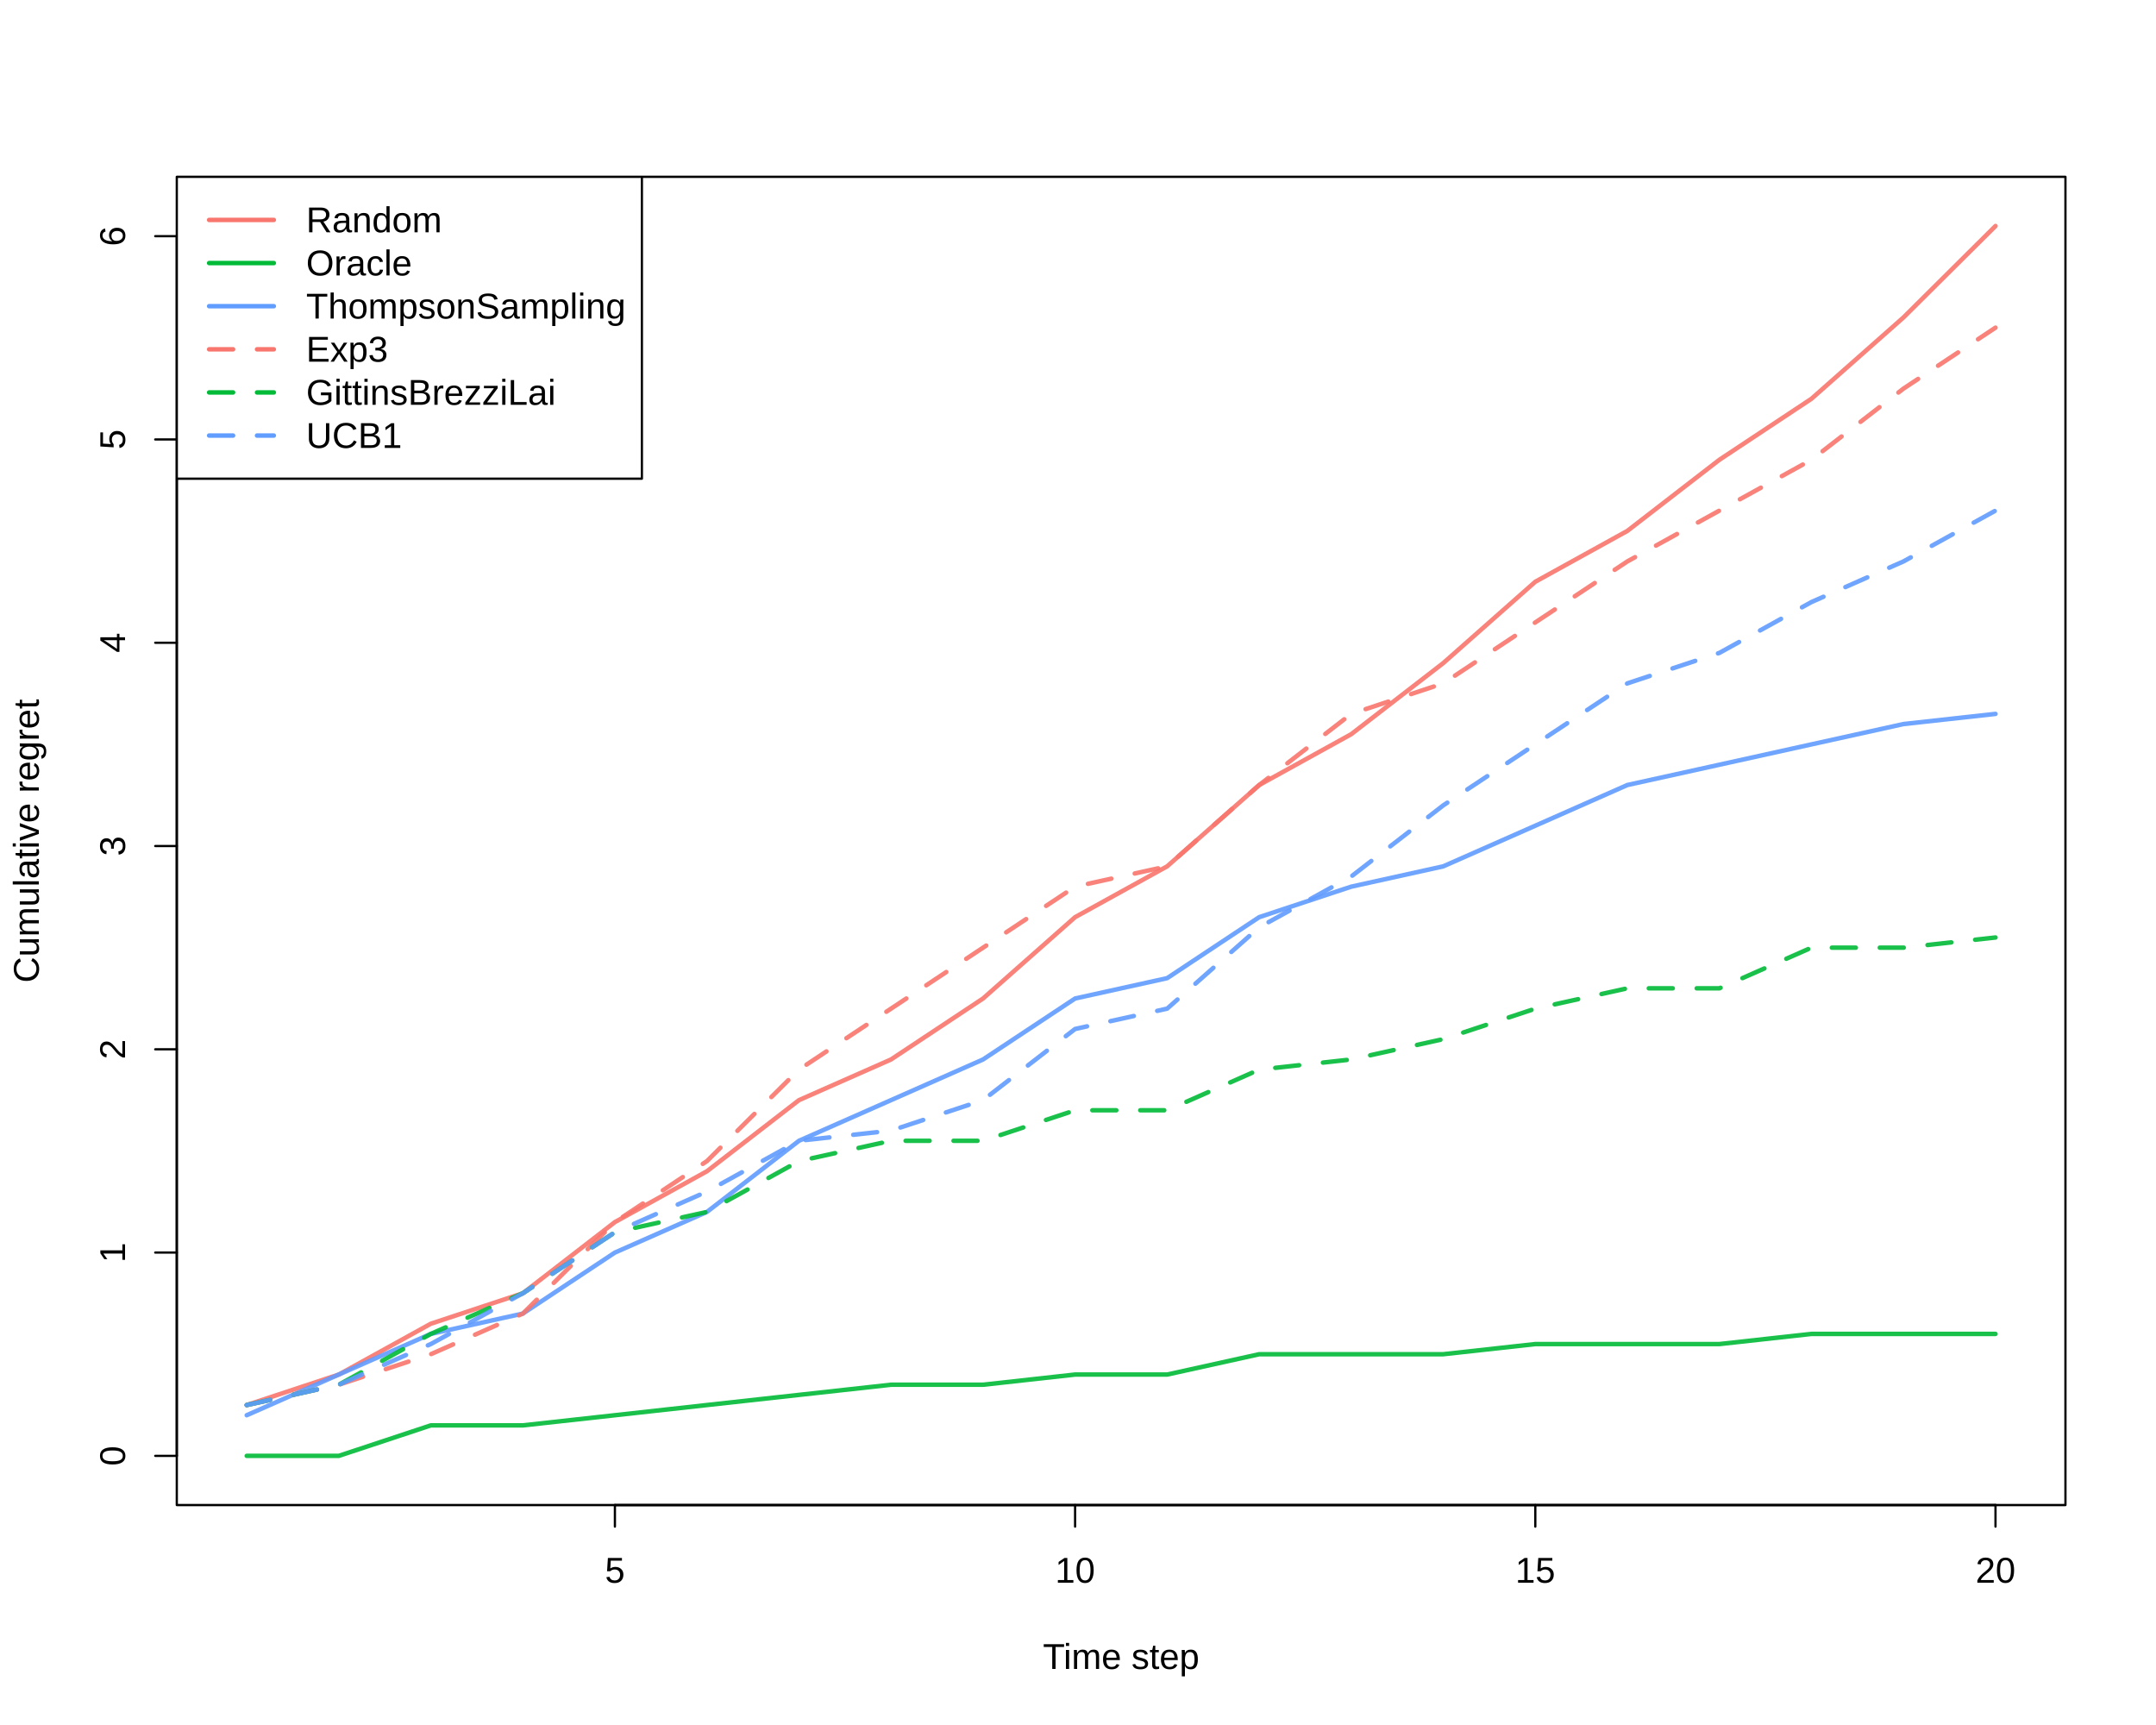
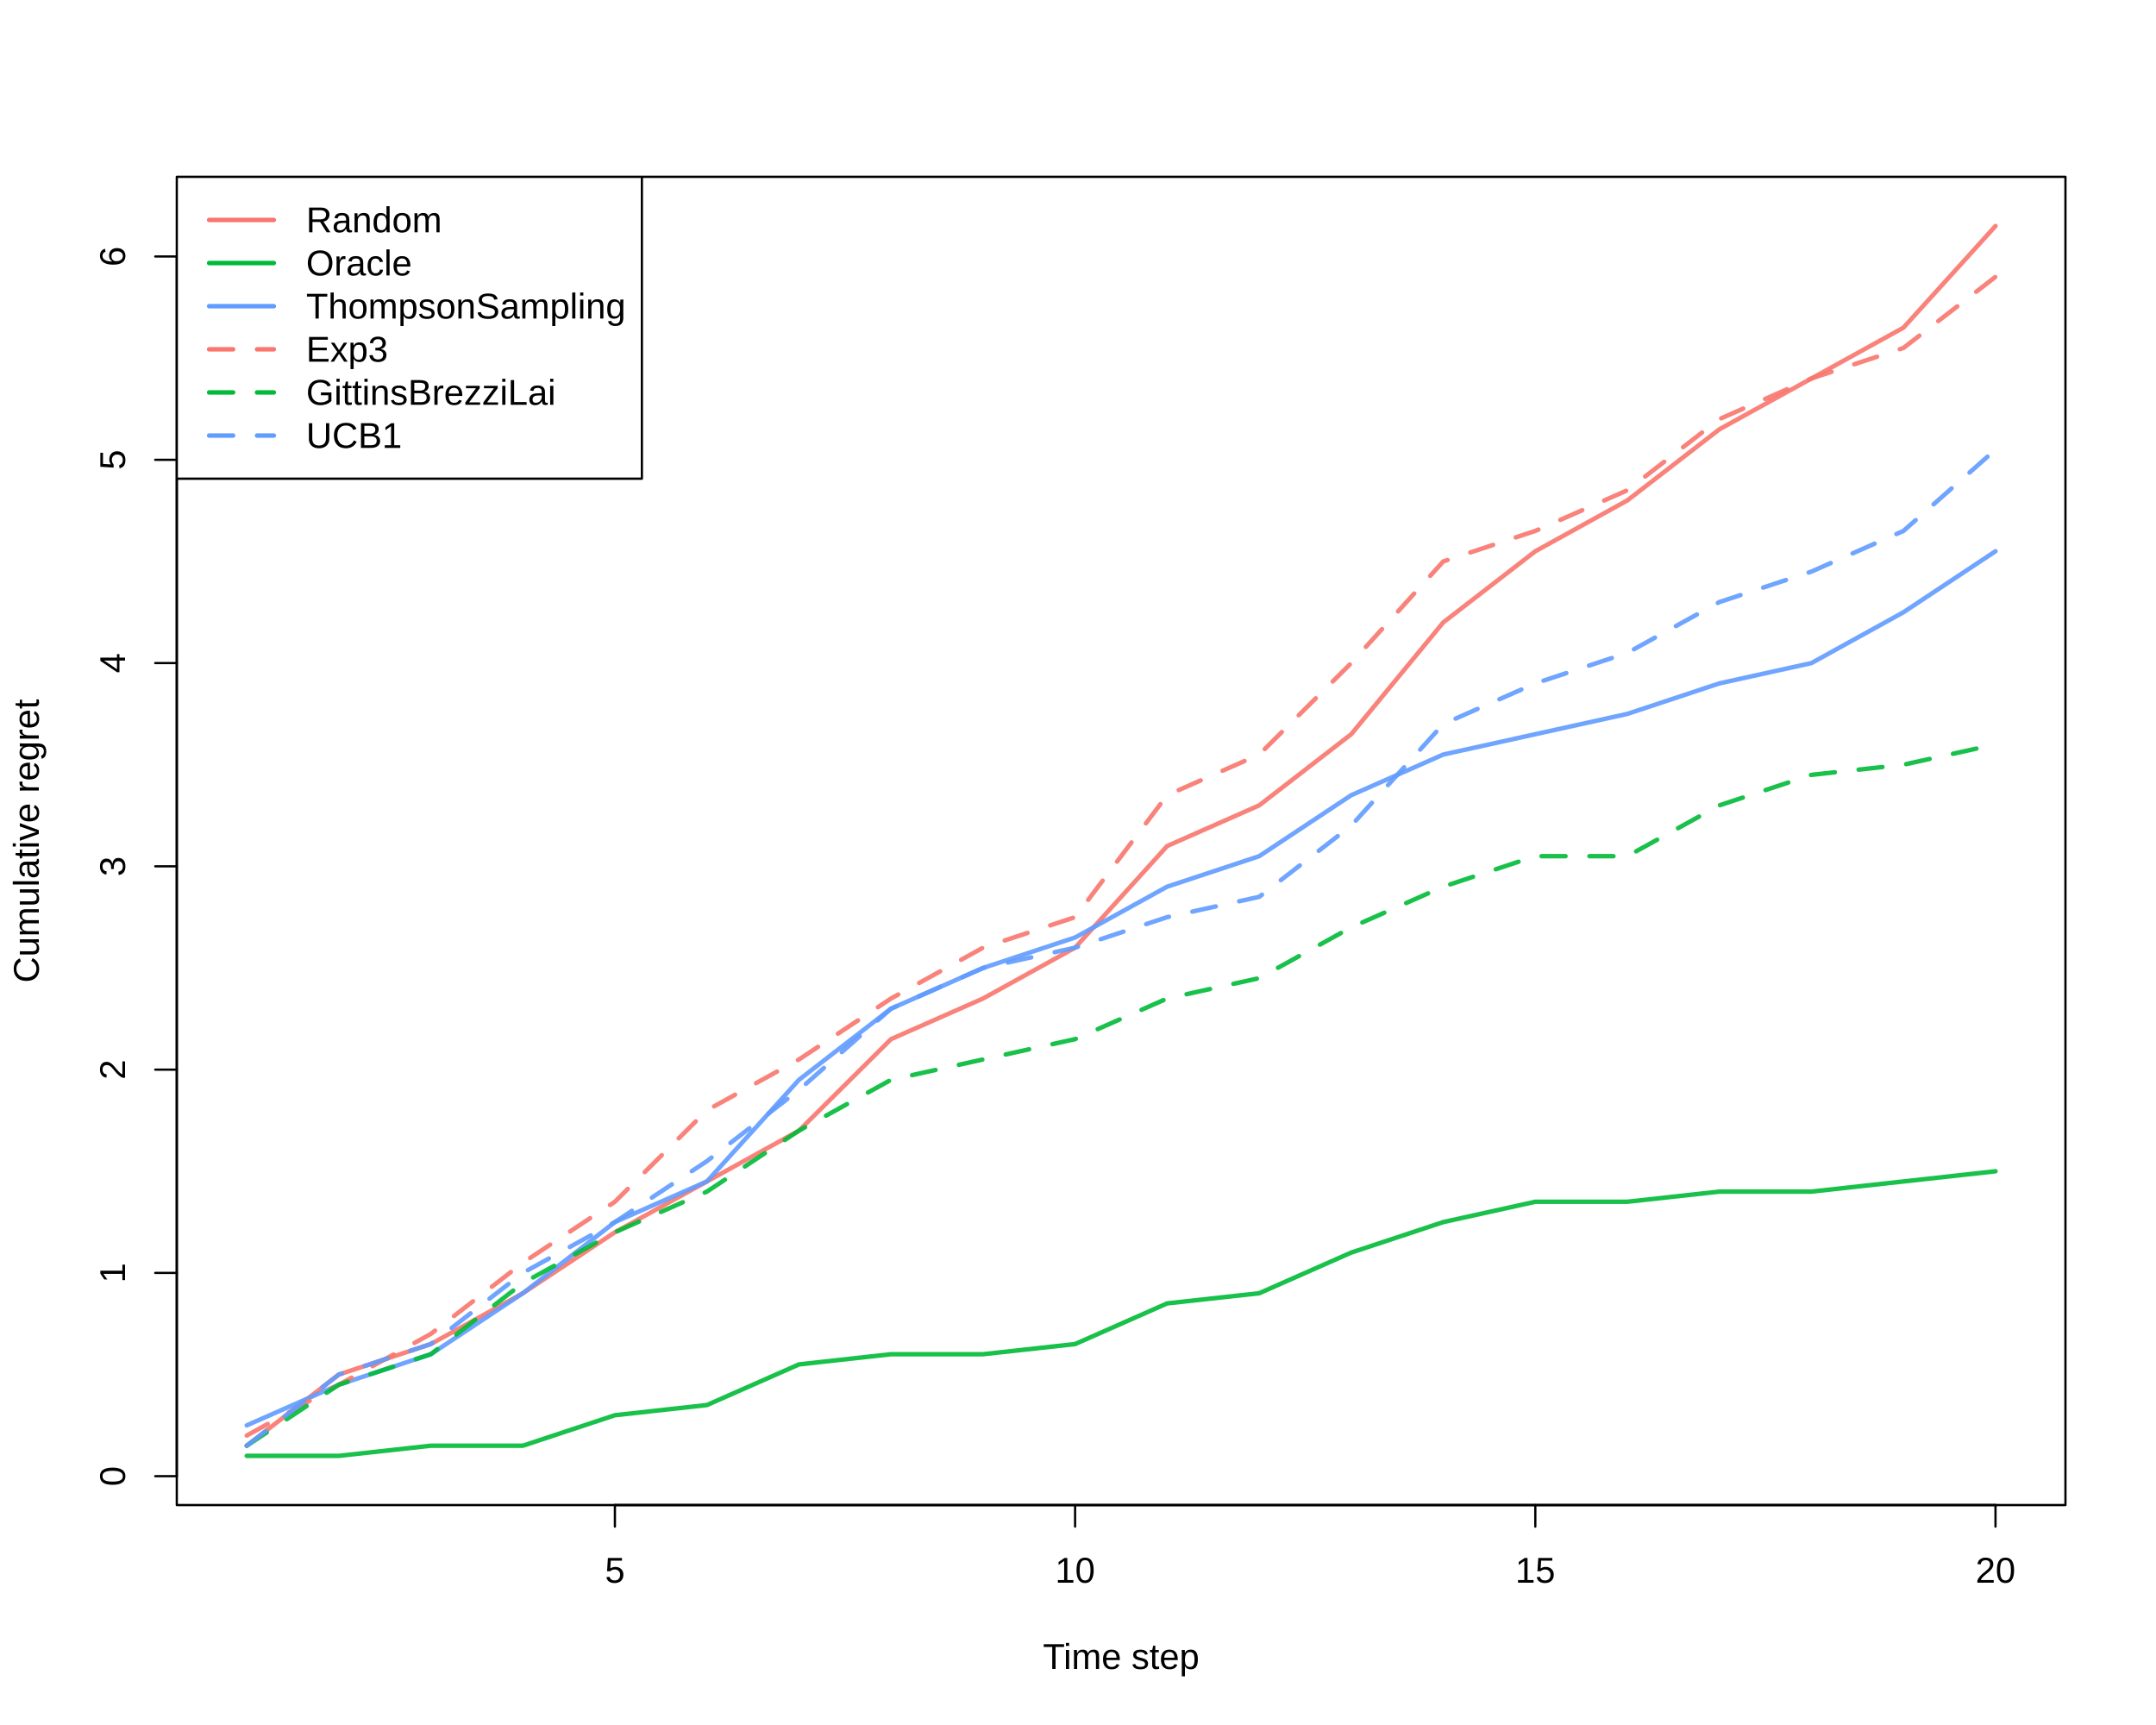
<svg xmlns="http://www.w3.org/2000/svg" viewBox="0 0 720.00 576.00">
  <defs>
    <style type="text/css">
    line, polyline, polygon, path, rect, circle {
      fill: none;
      stroke: #000000;
      stroke-linecap: round;
      stroke-linejoin: round;
      stroke-miterlimit: 10.00;
    }
  </style>
  </defs>
  <rect width="100%" height="100%" style="stroke: none; fill: #FFFFFF;" />
  <defs>
    <clipPath id="cpNTkuMDR8Njg5Ljc2fDUwMi41Nnw1OS4wNA==">
      <rect x="59.04" y="59.04" width="630.72" height="443.52" />
    </clipPath>
  </defs>
-   <polyline points="82.40,469.16 113.14,458.98 143.87,442.01 174.61,431.83 205.35,408.07 236.08,391.10 266.82,367.35 297.56,353.77 328.29,333.41 359.03,306.25 389.77,289.28 420.51,262.13 451.24,245.16 481.98,221.41 512.72,194.25 543.45,177.28 574.19,153.53 604.93,133.16 635.66,106.01 666.40,75.47 " style="stroke-width: 1.50; stroke: #F8766D; stroke-opacity: 0.90;" clip-path="url(#cpNTkuMDR8Njg5Ljc2fDUwMi41Nnw1OS4wNA==)" />
-   <polyline points="82.40,486.13 113.14,486.13 143.87,475.95 174.61,475.95 205.35,472.56 236.08,469.16 266.82,465.77 297.56,462.38 328.29,462.38 359.03,458.98 389.77,458.98 420.51,452.19 451.24,452.19 481.98,452.19 512.72,448.80 543.45,448.80 574.19,448.80 604.93,445.41 635.66,445.41 666.40,445.41 " style="stroke-width: 1.50; stroke: #00BA38; stroke-opacity: 0.90;" clip-path="url(#cpNTkuMDR8Njg5Ljc2fDUwMi41Nnw1OS4wNA==)" />
-   <polyline points="82.40,472.56 113.14,458.98 143.87,445.41 174.61,438.62 205.35,418.25 236.08,404.68 266.82,380.92 297.56,367.35 328.29,353.77 359.03,333.41 389.77,326.62 420.51,306.25 451.24,296.07 481.98,289.28 512.72,275.71 543.45,262.13 574.19,255.35 604.93,248.56 635.66,241.77 666.40,238.38 " style="stroke-width: 1.50; stroke: #619CFF; stroke-opacity: 0.90;" clip-path="url(#cpNTkuMDR8Njg5Ljc2fDUwMi41Nnw1OS4wNA==)" />
-   <polyline points="82.40,469.16 113.14,462.38 143.87,452.19 174.61,438.62 205.35,408.07 236.08,387.71 266.82,357.16 297.56,336.80 328.29,316.44 359.03,296.07 389.77,289.28 420.51,262.13 451.24,238.38 481.98,228.19 512.72,207.83 543.45,187.47 574.19,170.50 604.93,153.53 635.66,129.77 666.40,109.41 " style="stroke-width: 1.50; stroke: #F8766D; stroke-opacity: 0.90; stroke-dasharray: 8.00,8.00;" clip-path="url(#cpNTkuMDR8Njg5Ljc2fDUwMi41Nnw1OS4wNA==)" />
-   <polyline points="82.40,469.16 113.14,462.38 143.87,445.41 174.61,431.83 205.35,411.47 236.08,404.68 266.82,387.71 297.56,380.92 328.29,380.92 359.03,370.74 389.77,370.74 420.51,357.16 451.24,353.77 481.98,346.98 512.72,336.80 543.45,330.01 574.19,330.01 604.93,316.44 635.66,316.44 666.40,313.04 " style="stroke-width: 1.50; stroke: #00BA38; stroke-opacity: 0.90; stroke-dasharray: 8.00,8.00;" clip-path="url(#cpNTkuMDR8Njg5Ljc2fDUwMi41Nnw1OS4wNA==)" />
-   <polyline points="82.40,469.16 113.14,462.38 143.87,448.80 174.61,431.83 205.35,411.47 236.08,397.89 266.82,380.92 297.56,377.53 328.29,367.35 359.03,343.59 389.77,336.80 420.51,309.65 451.24,292.68 481.98,268.92 512.72,248.56 543.45,228.19 574.19,218.01 604.93,201.04 635.66,187.47 666.40,170.50 " style="stroke-width: 1.50; stroke: #619CFF; stroke-opacity: 0.90; stroke-dasharray: 8.00,8.00;" clip-path="url(#cpNTkuMDR8Njg5Ljc2fDUwMi41Nnw1OS4wNA==)" />
+   <polyline points="82.40,482.74 113.14,458.98 143.87,448.80 174.61,431.83 205.35,411.47 236.08,394.50 266.82,377.53 297.56,346.98 328.29,333.41 359.03,316.44 389.77,282.50 420.51,268.92 451.24,245.16 481.98,207.83 512.72,184.07 543.45,167.10 574.19,143.35 604.93,126.38 635.66,109.41 666.40,75.47 " style="stroke-width: 1.50; stroke: #F8766D; stroke-opacity: 0.90;" clip-path="url(#cpNTkuMDR8Njg5Ljc2fDUwMi41Nnw1OS4wNA==)" />
+   <polyline points="82.40,486.13 113.14,486.13 143.87,482.74 174.61,482.74 205.35,472.56 236.08,469.16 266.82,455.59 297.56,452.19 328.29,452.19 359.03,448.80 389.77,435.22 420.51,431.83 451.24,418.25 481.98,408.07 512.72,401.28 543.45,401.28 574.19,397.89 604.93,397.89 635.66,394.50 666.40,391.10 " style="stroke-width: 1.50; stroke: #00BA38; stroke-opacity: 0.90;" clip-path="url(#cpNTkuMDR8Njg5Ljc2fDUwMi41Nnw1OS4wNA==)" />
+   <polyline points="82.40,475.95 113.14,462.38 143.87,452.19 174.61,431.83 205.35,408.07 236.08,394.50 266.82,360.56 297.56,336.80 328.29,323.22 359.03,313.04 389.77,296.07 420.51,285.89 451.24,265.53 481.98,251.95 512.72,245.16 543.45,238.38 574.19,228.19 604.93,221.41 635.66,204.44 666.40,184.07 " style="stroke-width: 1.50; stroke: #619CFF; stroke-opacity: 0.90;" clip-path="url(#cpNTkuMDR8Njg5Ljc2fDUwMi41Nnw1OS4wNA==)" />
+   <polyline points="82.40,479.35 113.14,462.38 143.87,445.41 174.61,421.65 205.35,401.28 236.08,370.74 266.82,353.77 297.56,333.41 328.29,316.44 359.03,306.25 389.77,265.53 420.51,251.95 451.24,221.41 481.98,187.47 512.72,177.28 543.45,163.71 574.19,139.95 604.93,126.38 635.66,116.19 666.40,92.44 " style="stroke-width: 1.50; stroke: #F8766D; stroke-opacity: 0.90; stroke-dasharray: 8.00,8.00;" clip-path="url(#cpNTkuMDR8Njg5Ljc2fDUwMi41Nnw1OS4wNA==)" />
+   <polyline points="82.40,482.74 113.14,462.38 143.87,452.19 174.61,428.44 205.35,411.47 236.08,397.89 266.82,377.53 297.56,360.56 328.29,353.77 359.03,346.98 389.77,333.41 420.51,326.62 451.24,309.65 481.98,296.07 512.72,285.89 543.45,285.89 574.19,268.92 604.93,258.74 635.66,255.35 666.40,248.56 " style="stroke-width: 1.50; stroke: #00BA38; stroke-opacity: 0.90; stroke-dasharray: 8.00,8.00;" clip-path="url(#cpNTkuMDR8Njg5Ljc2fDUwMi41Nnw1OS4wNA==)" />
+   <polyline points="82.40,482.74 113.14,458.98 143.87,448.80 174.61,425.04 205.35,408.07 236.08,387.71 266.82,363.95 297.56,336.80 328.29,323.22 359.03,316.44 389.77,306.25 420.51,299.47 451.24,275.71 481.98,241.77 512.72,228.19 543.45,218.01 574.19,201.04 604.93,190.86 635.66,177.28 666.40,150.13 " style="stroke-width: 1.50; stroke: #619CFF; stroke-opacity: 0.90; stroke-dasharray: 8.00,8.00;" clip-path="url(#cpNTkuMDR8Njg5Ljc2fDUwMi41Nnw1OS4wNA==)" />
  <defs>
    <clipPath id="cpMC4wMHw3MjAuMDB8NTc2LjAwfDAuMDA=">
      <rect x="0.00" y="0.00" width="720.00" height="576.00" />
    </clipPath>
  </defs>
  <line x1="205.35" y1="502.56" x2="666.40" y2="502.56" style="stroke-width: 0.75;" clip-path="url(#cpMC4wMHw3MjAuMDB8NTc2LjAwfDAuMDA=)" />
  <line x1="205.35" y1="502.56" x2="205.35" y2="509.76" style="stroke-width: 0.75;" clip-path="url(#cpMC4wMHw3MjAuMDB8NTc2LjAwfDAuMDA=)" />
  <line x1="359.03" y1="502.56" x2="359.03" y2="509.76" style="stroke-width: 0.75;" clip-path="url(#cpMC4wMHw3MjAuMDB8NTc2LjAwfDAuMDA=)" />
  <line x1="512.72" y1="502.56" x2="512.72" y2="509.76" style="stroke-width: 0.75;" clip-path="url(#cpMC4wMHw3MjAuMDB8NTc2LjAwfDAuMDA=)" />
  <line x1="666.40" y1="502.56" x2="666.40" y2="509.76" style="stroke-width: 0.75;" clip-path="url(#cpMC4wMHw3MjAuMDB8NTc2LjAwfDAuMDA=)" />
  <g clip-path="url(#cpMC4wMHw3MjAuMDB8NTc2LjAwfDAuMDA=)">
    <text x="202.01" y="528.48" style="font-size: 12.00px; font-family: Liberation Sans;" textLength="6.67px" lengthAdjust="spacingAndGlyphs">5</text>
  </g>
  <g clip-path="url(#cpMC4wMHw3MjAuMDB8NTc2LjAwfDAuMDA=)">
    <text x="352.36" y="528.48" style="font-size: 12.00px; font-family: Liberation Sans;" textLength="13.34px" lengthAdjust="spacingAndGlyphs">10</text>
  </g>
  <g clip-path="url(#cpMC4wMHw3MjAuMDB8NTc2LjAwfDAuMDA=)">
    <text x="506.04" y="528.48" style="font-size: 12.00px; font-family: Liberation Sans;" textLength="13.34px" lengthAdjust="spacingAndGlyphs">15</text>
  </g>
  <g clip-path="url(#cpMC4wMHw3MjAuMDB8NTc2LjAwfDAuMDA=)">
    <text x="659.73" y="528.48" style="font-size: 12.00px; font-family: Liberation Sans;" textLength="13.34px" lengthAdjust="spacingAndGlyphs">20</text>
  </g>
-   <line x1="59.04" y1="486.13" x2="59.04" y2="78.86" style="stroke-width: 0.75;" clip-path="url(#cpMC4wMHw3MjAuMDB8NTc2LjAwfDAuMDA=)" />
-   <line x1="59.04" y1="486.13" x2="51.84" y2="486.13" style="stroke-width: 0.75;" clip-path="url(#cpMC4wMHw3MjAuMDB8NTc2LjAwfDAuMDA=)" />
-   <line x1="59.04" y1="418.25" x2="51.84" y2="418.25" style="stroke-width: 0.75;" clip-path="url(#cpMC4wMHw3MjAuMDB8NTc2LjAwfDAuMDA=)" />
-   <line x1="59.04" y1="350.38" x2="51.84" y2="350.38" style="stroke-width: 0.75;" clip-path="url(#cpMC4wMHw3MjAuMDB8NTc2LjAwfDAuMDA=)" />
-   <line x1="59.04" y1="282.50" x2="51.84" y2="282.50" style="stroke-width: 0.75;" clip-path="url(#cpMC4wMHw3MjAuMDB8NTc2LjAwfDAuMDA=)" />
-   <line x1="59.04" y1="214.62" x2="51.84" y2="214.62" style="stroke-width: 0.75;" clip-path="url(#cpMC4wMHw3MjAuMDB8NTc2LjAwfDAuMDA=)" />
-   <line x1="59.04" y1="146.74" x2="51.84" y2="146.74" style="stroke-width: 0.75;" clip-path="url(#cpMC4wMHw3MjAuMDB8NTc2LjAwfDAuMDA=)" />
-   <line x1="59.04" y1="78.86" x2="51.84" y2="78.86" style="stroke-width: 0.75;" clip-path="url(#cpMC4wMHw3MjAuMDB8NTc2LjAwfDAuMDA=)" />
+   <line x1="59.04" y1="492.92" x2="59.04" y2="85.65" style="stroke-width: 0.75;" clip-path="url(#cpMC4wMHw3MjAuMDB8NTc2LjAwfDAuMDA=)" />
+   <line x1="59.04" y1="492.92" x2="51.84" y2="492.92" style="stroke-width: 0.75;" clip-path="url(#cpMC4wMHw3MjAuMDB8NTc2LjAwfDAuMDA=)" />
+   <line x1="59.04" y1="425.04" x2="51.84" y2="425.04" style="stroke-width: 0.75;" clip-path="url(#cpMC4wMHw3MjAuMDB8NTc2LjAwfDAuMDA=)" />
+   <line x1="59.04" y1="357.16" x2="51.84" y2="357.16" style="stroke-width: 0.75;" clip-path="url(#cpMC4wMHw3MjAuMDB8NTc2LjAwfDAuMDA=)" />
+   <line x1="59.04" y1="289.28" x2="51.84" y2="289.28" style="stroke-width: 0.75;" clip-path="url(#cpMC4wMHw3MjAuMDB8NTc2LjAwfDAuMDA=)" />
+   <line x1="59.04" y1="221.41" x2="51.84" y2="221.41" style="stroke-width: 0.75;" clip-path="url(#cpMC4wMHw3MjAuMDB8NTc2LjAwfDAuMDA=)" />
+   <line x1="59.04" y1="153.53" x2="51.84" y2="153.53" style="stroke-width: 0.75;" clip-path="url(#cpMC4wMHw3MjAuMDB8NTc2LjAwfDAuMDA=)" />
+   <line x1="59.04" y1="85.65" x2="51.84" y2="85.65" style="stroke-width: 0.75;" clip-path="url(#cpMC4wMHw3MjAuMDB8NTc2LjAwfDAuMDA=)" />
  <g clip-path="url(#cpMC4wMHw3MjAuMDB8NTc2LjAwfDAuMDA=)">
-     <text transform="translate(41.76,489.47) rotate(-90)" style="font-size: 12.00px; font-family: Liberation Sans;" textLength="6.67px" lengthAdjust="spacingAndGlyphs">0</text>
+     <text transform="translate(41.76,496.26) rotate(-90)" style="font-size: 12.00px; font-family: Liberation Sans;" textLength="6.67px" lengthAdjust="spacingAndGlyphs">0</text>
  </g>
  <g clip-path="url(#cpMC4wMHw3MjAuMDB8NTc2LjAwfDAuMDA=)">
-     <text transform="translate(41.76,421.59) rotate(-90)" style="font-size: 12.00px; font-family: Liberation Sans;" textLength="6.67px" lengthAdjust="spacingAndGlyphs">1</text>
+     <text transform="translate(41.76,428.38) rotate(-90)" style="font-size: 12.00px; font-family: Liberation Sans;" textLength="6.67px" lengthAdjust="spacingAndGlyphs">1</text>
  </g>
  <g clip-path="url(#cpMC4wMHw3MjAuMDB8NTc2LjAwfDAuMDA=)">
-     <text transform="translate(41.76,353.71) rotate(-90)" style="font-size: 12.00px; font-family: Liberation Sans;" textLength="6.67px" lengthAdjust="spacingAndGlyphs">2</text>
+     <text transform="translate(41.76,360.50) rotate(-90)" style="font-size: 12.00px; font-family: Liberation Sans;" textLength="6.67px" lengthAdjust="spacingAndGlyphs">2</text>
  </g>
  <g clip-path="url(#cpMC4wMHw3MjAuMDB8NTc2LjAwfDAuMDA=)">
-     <text transform="translate(41.76,285.83) rotate(-90)" style="font-size: 12.00px; font-family: Liberation Sans;" textLength="6.67px" lengthAdjust="spacingAndGlyphs">3</text>
+     <text transform="translate(41.76,292.62) rotate(-90)" style="font-size: 12.00px; font-family: Liberation Sans;" textLength="6.67px" lengthAdjust="spacingAndGlyphs">3</text>
  </g>
  <g clip-path="url(#cpMC4wMHw3MjAuMDB8NTc2LjAwfDAuMDA=)">
-     <text transform="translate(41.76,217.95) rotate(-90)" style="font-size: 12.00px; font-family: Liberation Sans;" textLength="6.67px" lengthAdjust="spacingAndGlyphs">4</text>
+     <text transform="translate(41.76,224.74) rotate(-90)" style="font-size: 12.00px; font-family: Liberation Sans;" textLength="6.67px" lengthAdjust="spacingAndGlyphs">4</text>
  </g>
  <g clip-path="url(#cpMC4wMHw3MjAuMDB8NTc2LjAwfDAuMDA=)">
-     <text transform="translate(41.76,150.08) rotate(-90)" style="font-size: 12.00px; font-family: Liberation Sans;" textLength="6.67px" lengthAdjust="spacingAndGlyphs">5</text>
+     <text transform="translate(41.76,156.86) rotate(-90)" style="font-size: 12.00px; font-family: Liberation Sans;" textLength="6.67px" lengthAdjust="spacingAndGlyphs">5</text>
  </g>
  <g clip-path="url(#cpMC4wMHw3MjAuMDB8NTc2LjAwfDAuMDA=)">
-     <text transform="translate(41.76,82.20) rotate(-90)" style="font-size: 12.00px; font-family: Liberation Sans;" textLength="6.67px" lengthAdjust="spacingAndGlyphs">6</text>
+     <text transform="translate(41.76,88.98) rotate(-90)" style="font-size: 12.00px; font-family: Liberation Sans;" textLength="6.67px" lengthAdjust="spacingAndGlyphs">6</text>
  </g>
  <g clip-path="url(#cpMC4wMHw3MjAuMDB8NTc2LjAwfDAuMDA=)">
    <text x="348.29" y="557.28" style="font-size: 12.00px; font-family: Liberation Sans;" textLength="52.22px" lengthAdjust="spacingAndGlyphs">Time step</text>
  </g>
  <g clip-path="url(#cpMC4wMHw3MjAuMDB8NTc2LjAwfDAuMDA=)">
    <text transform="translate(12.96,328.15) rotate(-90)" style="font-size: 12.00px; font-family: Liberation Sans;" textLength="94.70px" lengthAdjust="spacingAndGlyphs">Cumulative regret</text>
  </g>
  <polyline points="59.04,502.56 689.76,502.56 689.76,59.04 59.04,59.04 59.04,502.56 " style="stroke-width: 0.75;" clip-path="url(#cpMC4wMHw3MjAuMDB8NTc2LjAwfDAuMDA=)" />
  <defs>
    <clipPath id="cpNTkuMDR8Njg5Ljc2fDUwMi41Nnw1OS4wNA==">
      <rect x="59.04" y="59.04" width="630.72" height="443.52" />
    </clipPath>
  </defs>
  <rect x="59.04" y="59.04" width="155.32" height="100.80" style="stroke-width: 0.75; fill: #FFFFFF;" clip-path="url(#cpNTkuMDR8Njg5Ljc2fDUwMi41Nnw1OS4wNA==)" />
  <line x1="69.84" y1="73.44" x2="91.44" y2="73.44" style="stroke-width: 1.50; stroke: #F8766D;" clip-path="url(#cpNTkuMDR8Njg5Ljc2fDUwMi41Nnw1OS4wNA==)" />
  <line x1="69.84" y1="87.84" x2="91.44" y2="87.84" style="stroke-width: 1.50; stroke: #00BA38;" clip-path="url(#cpNTkuMDR8Njg5Ljc2fDUwMi41Nnw1OS4wNA==)" />
  <line x1="69.84" y1="102.24" x2="91.44" y2="102.24" style="stroke-width: 1.50; stroke: #619CFF;" clip-path="url(#cpNTkuMDR8Njg5Ljc2fDUwMi41Nnw1OS4wNA==)" />
  <line x1="69.84" y1="116.64" x2="91.44" y2="116.64" style="stroke-width: 1.50; stroke: #F8766D; stroke-dasharray: 8.00,8.00;" clip-path="url(#cpNTkuMDR8Njg5Ljc2fDUwMi41Nnw1OS4wNA==)" />
  <line x1="69.84" y1="131.04" x2="91.44" y2="131.04" style="stroke-width: 1.50; stroke: #00BA38; stroke-dasharray: 8.00,8.00;" clip-path="url(#cpNTkuMDR8Njg5Ljc2fDUwMi41Nnw1OS4wNA==)" />
  <line x1="69.84" y1="145.44" x2="91.44" y2="145.44" style="stroke-width: 1.50; stroke: #619CFF; stroke-dasharray: 8.00,8.00;" clip-path="url(#cpNTkuMDR8Njg5Ljc2fDUwMi41Nnw1OS4wNA==)" />
  <g clip-path="url(#cpNTkuMDR8Njg5Ljc2fDUwMi41Nnw1OS4wNA==)">
    <text x="102.24" y="77.56" style="font-size: 12.00px; font-family: Liberation Sans;" textLength="45.36px" lengthAdjust="spacingAndGlyphs">Random</text>
  </g>
  <g clip-path="url(#cpNTkuMDR8Njg5Ljc2fDUwMi41Nnw1OS4wNA==)">
    <text x="102.24" y="91.97" style="font-size: 12.00px; font-family: Liberation Sans;" textLength="35.34px" lengthAdjust="spacingAndGlyphs">Oracle</text>
  </g>
  <g clip-path="url(#cpNTkuMDR8Njg5Ljc2fDUwMi41Nnw1OS4wNA==)">
    <text x="102.24" y="106.37" style="font-size: 12.00px; font-family: Liberation Sans;" textLength="106.72px" lengthAdjust="spacingAndGlyphs">ThompsonSampling</text>
  </g>
  <g clip-path="url(#cpNTkuMDR8Njg5Ljc2fDUwMi41Nnw1OS4wNA==)">
    <text x="102.24" y="120.77" style="font-size: 12.00px; font-family: Liberation Sans;" textLength="27.34px" lengthAdjust="spacingAndGlyphs">Exp3</text>
  </g>
  <g clip-path="url(#cpNTkuMDR8Njg5Ljc2fDUwMi41Nnw1OS4wNA==)">
    <text x="102.24" y="135.17" style="font-size: 12.00px; font-family: Liberation Sans;" textLength="83.36px" lengthAdjust="spacingAndGlyphs">GittinsBrezziLai</text>
  </g>
  <g clip-path="url(#cpNTkuMDR8Njg5Ljc2fDUwMi41Nnw1OS4wNA==)">
    <text x="102.24" y="149.56" style="font-size: 12.00px; font-family: Liberation Sans;" textLength="32.02px" lengthAdjust="spacingAndGlyphs">UCB1</text>
  </g>
</svg>
